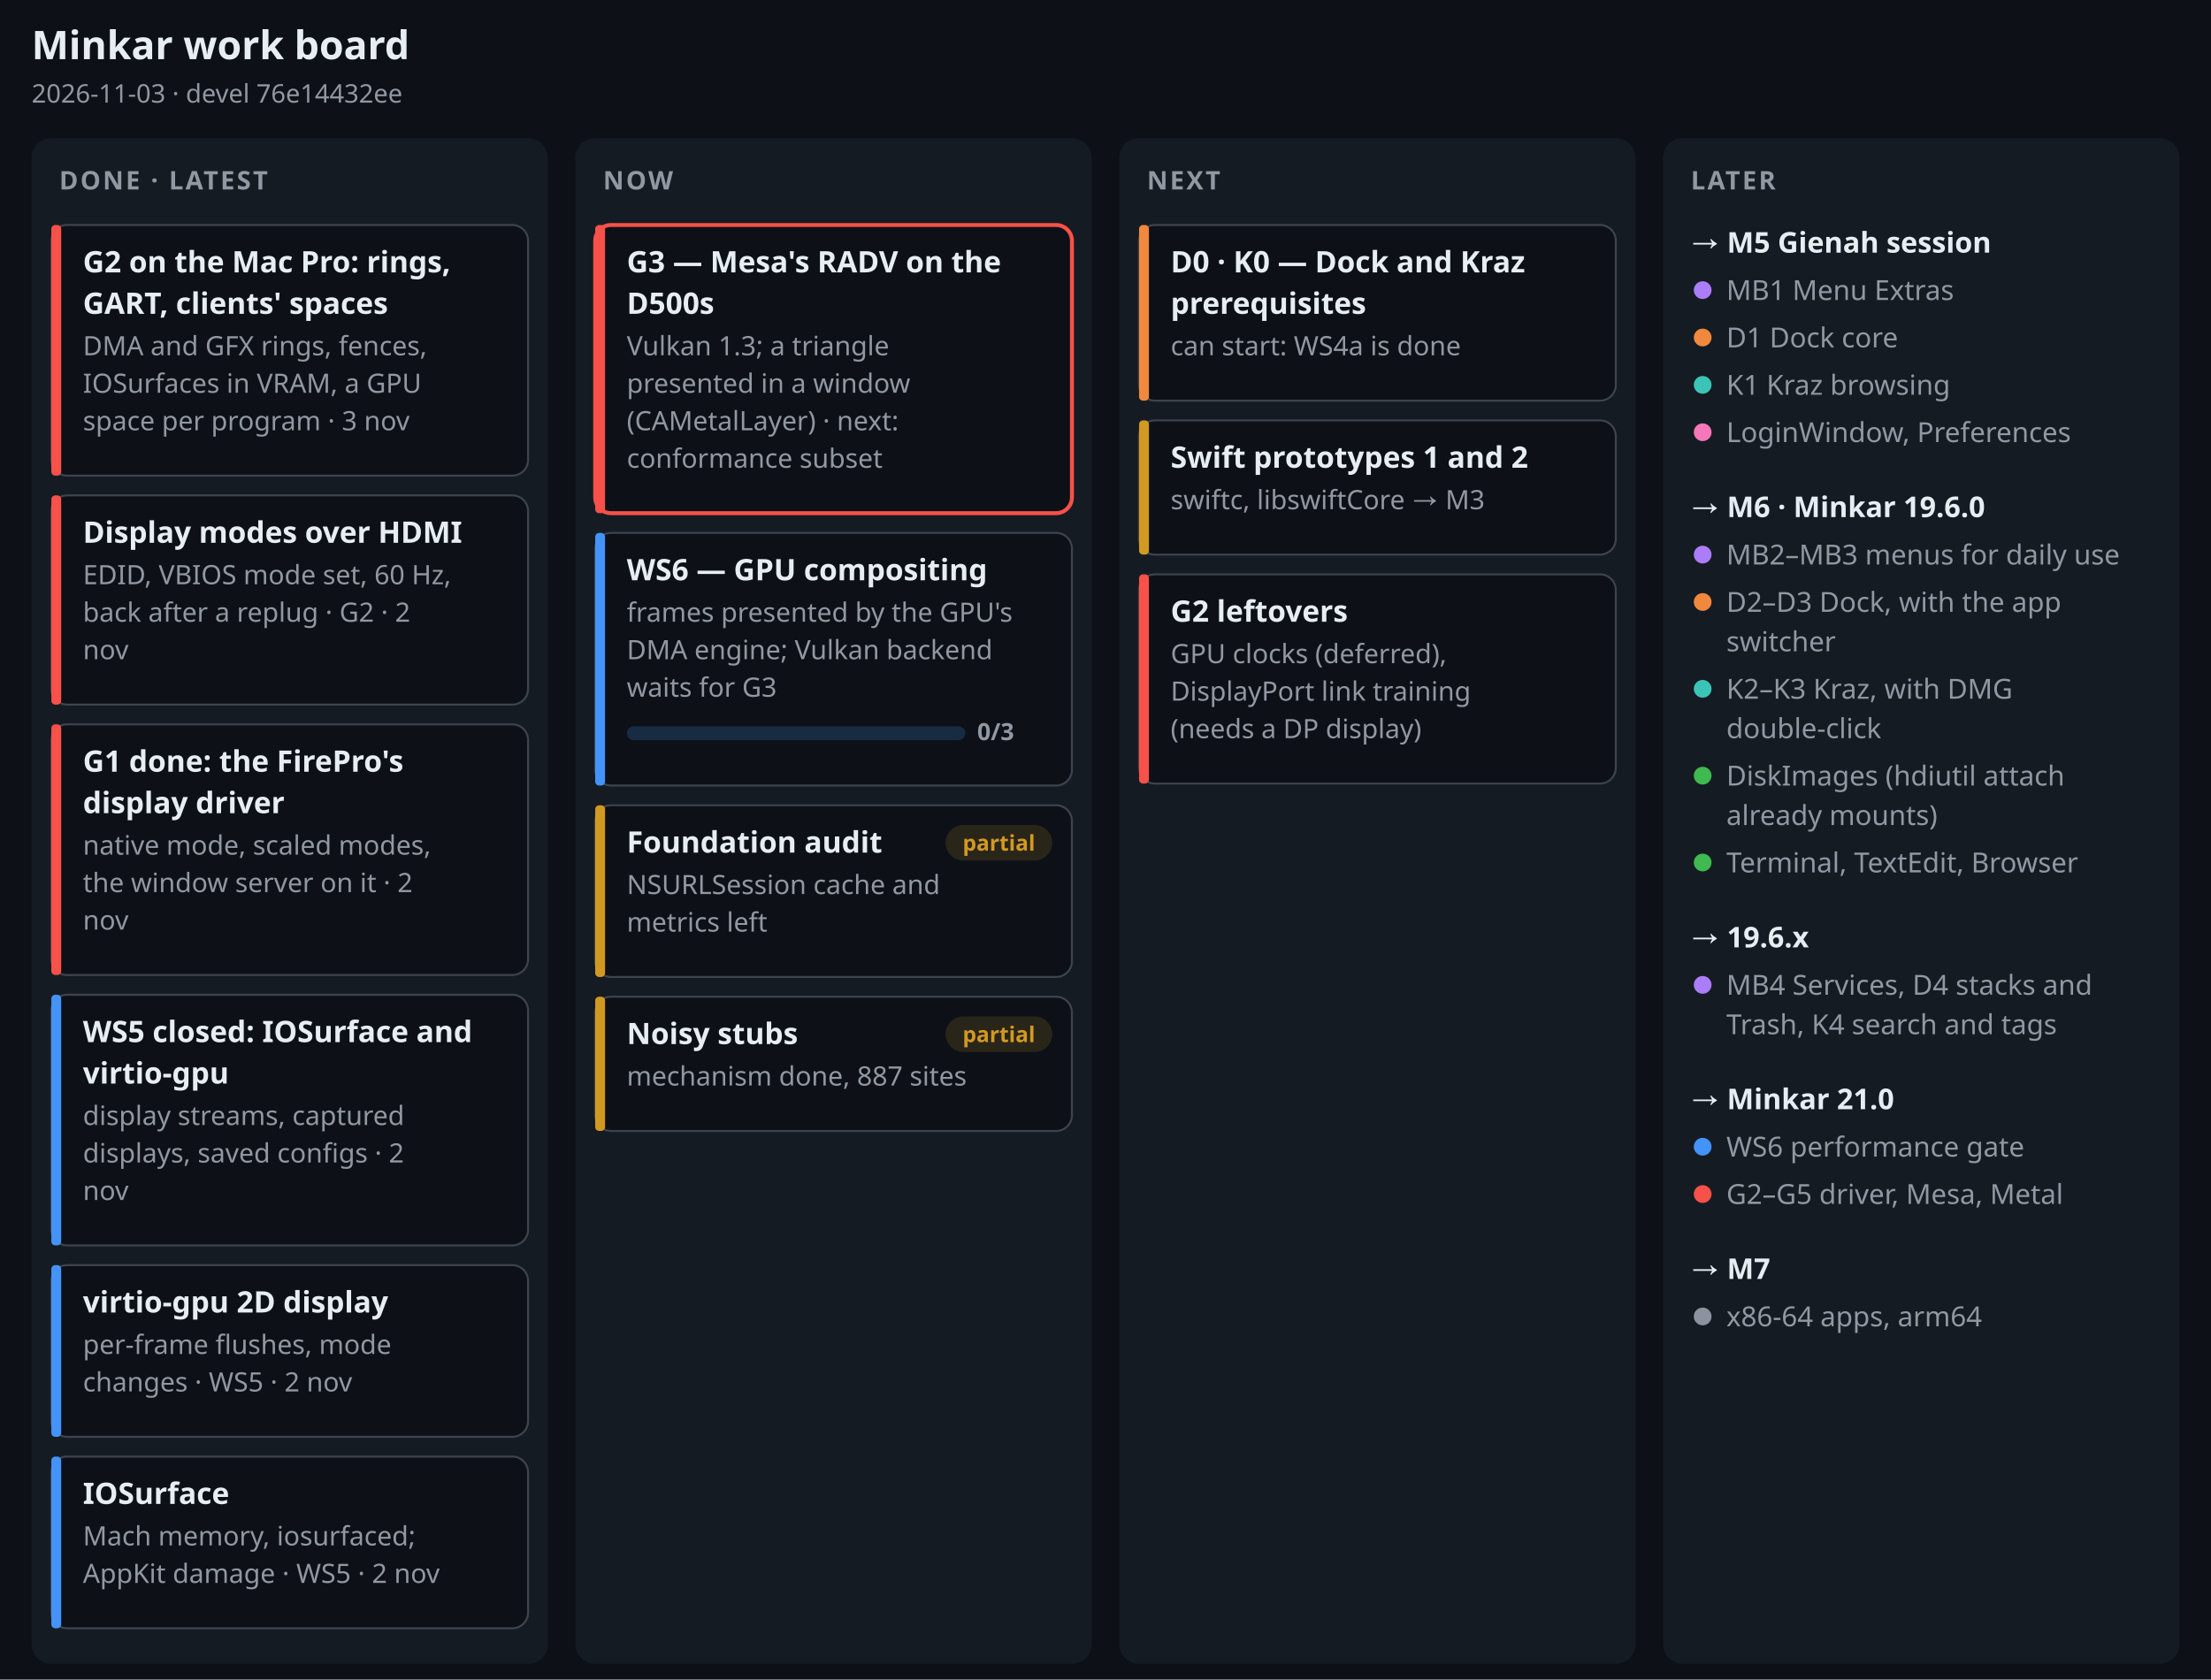
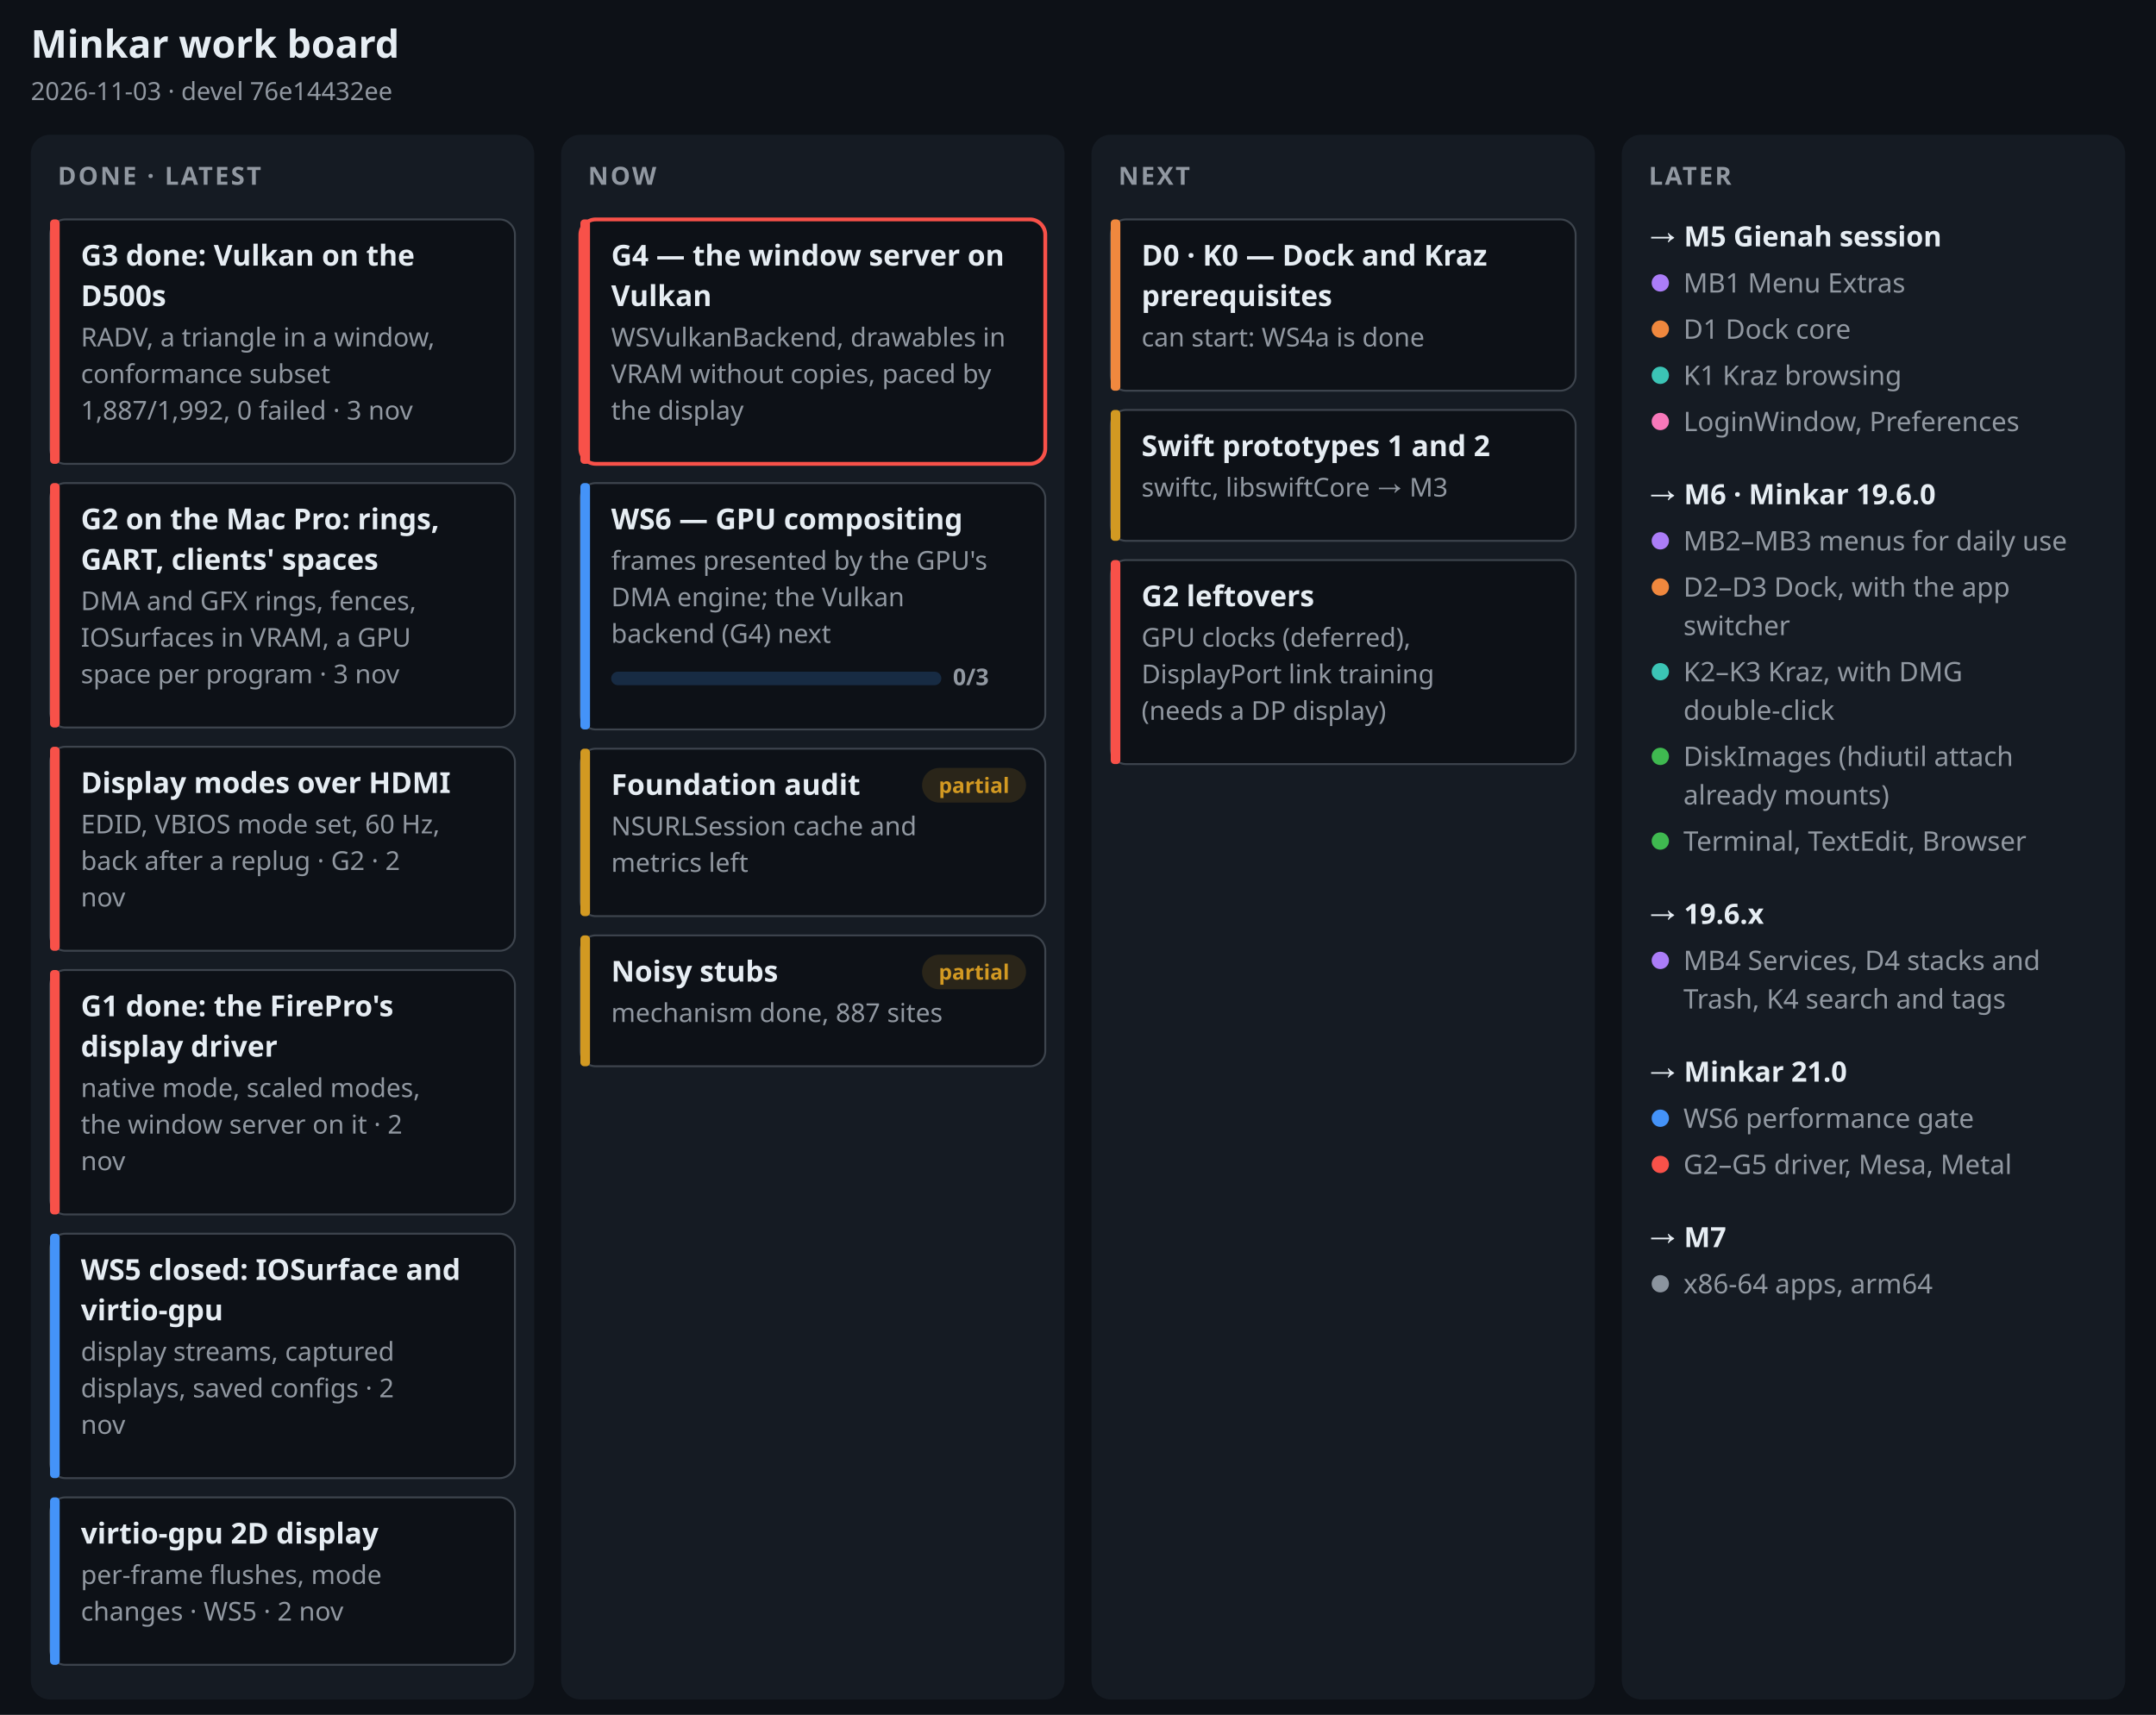
- <svg xmlns="http://www.w3.org/2000/svg" width="1120" height="851" viewBox="0 0 1120 851" font-family="-apple-system, BlinkMacSystemFont, 'Segoe UI', 'Noto Sans', Helvetica, Arial, sans-serif" role="img" aria-label="Minkar work board, 2026-11-03">
-   <rect width="1120" height="851" fill="#0d1117" />
+ <svg xmlns="http://www.w3.org/2000/svg" width="1120" height="891" viewBox="0 0 1120 891" font-family="-apple-system, BlinkMacSystemFont, 'Segoe UI', 'Noto Sans', Helvetica, Arial, sans-serif" role="img" aria-label="Minkar work board, 2026-11-03">
+   <rect width="1120" height="891" fill="#0d1117" />
  <text x="16" y="30" font-size="20" font-weight="700" fill="#e6edf3" text-anchor="start">Minkar work board</text>
  <text x="16" y="52" font-size="13" font-weight="400" fill="#9198a1" text-anchor="start">2026-11-03 · devel 76e14432ee</text>
-   <rect x="16" y="70" width="261.5" height="773" rx="10" fill="#151b23" />
+   <rect x="16" y="70" width="261.5" height="813" rx="10" fill="#151b23" />
  <text x="30" y="96" font-size="13" font-weight="700" fill="#9198a1" text-anchor="start" letter-spacing=".08em">DONE · LATEST</text>
  <rect x="26" y="114" width="241.5" height="127" rx="8" fill="#0d1117" stroke="#3d444d" stroke-width="1" />
  <rect x="26" y="114" width="5" height="127" rx="2" fill="#f85149" />
-   <text x="42" y="138" font-size="15" font-weight="650" fill="#e6edf3" text-anchor="start">G2 on the Mac Pro: rings,</text>
-   <text x="42" y="159" font-size="15" font-weight="650" fill="#e6edf3" text-anchor="start">GART, clients' spaces</text>
-   <text x="42" y="180" font-size="13.5" font-weight="400" fill="#9198a1" text-anchor="start">DMA and GFX rings, fences,</text>
-   <text x="42" y="199" font-size="13.5" font-weight="400" fill="#9198a1" text-anchor="start">IOSurfaces in VRAM, a GPU</text>
-   <text x="42" y="218" font-size="13.5" font-weight="400" fill="#9198a1" text-anchor="start">space per program · 3 nov</text>
-   <rect x="26" y="251" width="241.5" height="106" rx="8" fill="#0d1117" stroke="#3d444d" stroke-width="1" />
-   <rect x="26" y="251" width="5" height="106" rx="2" fill="#f85149" />
-   <text x="42" y="275" font-size="15" font-weight="650" fill="#e6edf3" text-anchor="start">Display modes over HDMI</text>
-   <text x="42" y="296" font-size="13.5" font-weight="400" fill="#9198a1" text-anchor="start">EDID, VBIOS mode set, 60 Hz,</text>
-   <text x="42" y="315" font-size="13.5" font-weight="400" fill="#9198a1" text-anchor="start">back after a replug · G2 · 2</text>
-   <text x="42" y="334" font-size="13.5" font-weight="400" fill="#9198a1" text-anchor="start">nov</text>
-   <rect x="26" y="367" width="241.5" height="127" rx="8" fill="#0d1117" stroke="#3d444d" stroke-width="1" />
-   <rect x="26" y="367" width="5" height="127" rx="2" fill="#f85149" />
-   <text x="42" y="391" font-size="15" font-weight="650" fill="#e6edf3" text-anchor="start">G1 done: the FirePro's</text>
-   <text x="42" y="412" font-size="15" font-weight="650" fill="#e6edf3" text-anchor="start">display driver</text>
-   <text x="42" y="433" font-size="13.5" font-weight="400" fill="#9198a1" text-anchor="start">native mode, scaled modes,</text>
-   <text x="42" y="452" font-size="13.5" font-weight="400" fill="#9198a1" text-anchor="start">the window server on it · 2</text>
+   <text x="42" y="138" font-size="15" font-weight="650" fill="#e6edf3" text-anchor="start">G3 done: Vulkan on the</text>
+   <text x="42" y="159" font-size="15" font-weight="650" fill="#e6edf3" text-anchor="start">D500s</text>
+   <text x="42" y="180" font-size="13.5" font-weight="400" fill="#9198a1" text-anchor="start">RADV, a triangle in a window,</text>
+   <text x="42" y="199" font-size="13.5" font-weight="400" fill="#9198a1" text-anchor="start">conformance subset</text>
+   <text x="42" y="218" font-size="13.5" font-weight="400" fill="#9198a1" text-anchor="start">1,887/1,992, 0 failed · 3 nov</text>
+   <rect x="26" y="251" width="241.5" height="127" rx="8" fill="#0d1117" stroke="#3d444d" stroke-width="1" />
+   <rect x="26" y="251" width="5" height="127" rx="2" fill="#f85149" />
+   <text x="42" y="275" font-size="15" font-weight="650" fill="#e6edf3" text-anchor="start">G2 on the Mac Pro: rings,</text>
+   <text x="42" y="296" font-size="15" font-weight="650" fill="#e6edf3" text-anchor="start">GART, clients' spaces</text>
+   <text x="42" y="317" font-size="13.5" font-weight="400" fill="#9198a1" text-anchor="start">DMA and GFX rings, fences,</text>
+   <text x="42" y="336" font-size="13.5" font-weight="400" fill="#9198a1" text-anchor="start">IOSurfaces in VRAM, a GPU</text>
+   <text x="42" y="355" font-size="13.5" font-weight="400" fill="#9198a1" text-anchor="start">space per program · 3 nov</text>
+   <rect x="26" y="388" width="241.5" height="106" rx="8" fill="#0d1117" stroke="#3d444d" stroke-width="1" />
+   <rect x="26" y="388" width="5" height="106" rx="2" fill="#f85149" />
+   <text x="42" y="412" font-size="15" font-weight="650" fill="#e6edf3" text-anchor="start">Display modes over HDMI</text>
+   <text x="42" y="433" font-size="13.5" font-weight="400" fill="#9198a1" text-anchor="start">EDID, VBIOS mode set, 60 Hz,</text>
+   <text x="42" y="452" font-size="13.5" font-weight="400" fill="#9198a1" text-anchor="start">back after a replug · G2 · 2</text>
  <text x="42" y="471" font-size="13.5" font-weight="400" fill="#9198a1" text-anchor="start">nov</text>
  <rect x="26" y="504" width="241.5" height="127" rx="8" fill="#0d1117" stroke="#3d444d" stroke-width="1" />
-   <rect x="26" y="504" width="5" height="127" rx="2" fill="#4493f8" />
-   <text x="42" y="528" font-size="15" font-weight="650" fill="#e6edf3" text-anchor="start">WS5 closed: IOSurface and</text>
-   <text x="42" y="549" font-size="15" font-weight="650" fill="#e6edf3" text-anchor="start">virtio-gpu</text>
-   <text x="42" y="570" font-size="13.5" font-weight="400" fill="#9198a1" text-anchor="start">display streams, captured</text>
-   <text x="42" y="589" font-size="13.5" font-weight="400" fill="#9198a1" text-anchor="start">displays, saved configs · 2</text>
+   <rect x="26" y="504" width="5" height="127" rx="2" fill="#f85149" />
+   <text x="42" y="528" font-size="15" font-weight="650" fill="#e6edf3" text-anchor="start">G1 done: the FirePro's</text>
+   <text x="42" y="549" font-size="15" font-weight="650" fill="#e6edf3" text-anchor="start">display driver</text>
+   <text x="42" y="570" font-size="13.5" font-weight="400" fill="#9198a1" text-anchor="start">native mode, scaled modes,</text>
+   <text x="42" y="589" font-size="13.5" font-weight="400" fill="#9198a1" text-anchor="start">the window server on it · 2</text>
  <text x="42" y="608" font-size="13.5" font-weight="400" fill="#9198a1" text-anchor="start">nov</text>
-   <rect x="26" y="641" width="241.5" height="87" rx="8" fill="#0d1117" stroke="#3d444d" stroke-width="1" />
-   <rect x="26" y="641" width="5" height="87" rx="2" fill="#4493f8" />
-   <text x="42" y="665" font-size="15" font-weight="650" fill="#e6edf3" text-anchor="start">virtio-gpu 2D display</text>
-   <text x="42" y="686" font-size="13.5" font-weight="400" fill="#9198a1" text-anchor="start">per-frame flushes, mode</text>
-   <text x="42" y="705" font-size="13.5" font-weight="400" fill="#9198a1" text-anchor="start">changes · WS5 · 2 nov</text>
-   <rect x="26" y="738" width="241.5" height="87" rx="8" fill="#0d1117" stroke="#3d444d" stroke-width="1" />
-   <rect x="26" y="738" width="5" height="87" rx="2" fill="#4493f8" />
-   <text x="42" y="762" font-size="15" font-weight="650" fill="#e6edf3" text-anchor="start">IOSurface</text>
-   <text x="42" y="783" font-size="13.5" font-weight="400" fill="#9198a1" text-anchor="start">Mach memory, iosurfaced;</text>
-   <text x="42" y="802" font-size="13.5" font-weight="400" fill="#9198a1" text-anchor="start">AppKit damage · WS5 · 2 nov</text>
-   <rect x="291.5" y="70" width="261.5" height="773" rx="10" fill="#151b23" />
+   <rect x="26" y="641" width="241.5" height="127" rx="8" fill="#0d1117" stroke="#3d444d" stroke-width="1" />
+   <rect x="26" y="641" width="5" height="127" rx="2" fill="#4493f8" />
+   <text x="42" y="665" font-size="15" font-weight="650" fill="#e6edf3" text-anchor="start">WS5 closed: IOSurface and</text>
+   <text x="42" y="686" font-size="15" font-weight="650" fill="#e6edf3" text-anchor="start">virtio-gpu</text>
+   <text x="42" y="707" font-size="13.5" font-weight="400" fill="#9198a1" text-anchor="start">display streams, captured</text>
+   <text x="42" y="726" font-size="13.5" font-weight="400" fill="#9198a1" text-anchor="start">displays, saved configs · 2</text>
+   <text x="42" y="745" font-size="13.5" font-weight="400" fill="#9198a1" text-anchor="start">nov</text>
+   <rect x="26" y="778" width="241.5" height="87" rx="8" fill="#0d1117" stroke="#3d444d" stroke-width="1" />
+   <rect x="26" y="778" width="5" height="87" rx="2" fill="#4493f8" />
+   <text x="42" y="802" font-size="15" font-weight="650" fill="#e6edf3" text-anchor="start">virtio-gpu 2D display</text>
+   <text x="42" y="823" font-size="13.5" font-weight="400" fill="#9198a1" text-anchor="start">per-frame flushes, mode</text>
+   <text x="42" y="842" font-size="13.5" font-weight="400" fill="#9198a1" text-anchor="start">changes · WS5 · 2 nov</text>
+   <rect x="291.5" y="70" width="261.5" height="813" rx="10" fill="#151b23" />
  <text x="305.5" y="96" font-size="13" font-weight="700" fill="#9198a1" text-anchor="start" letter-spacing=".08em">NOW</text>
-   <rect x="301.5" y="114" width="241.5" height="146" rx="8" fill="#0d1117" stroke="#f85149" stroke-width="2" />
-   <rect x="301.5" y="114" width="5" height="146" rx="2" fill="#f85149" />
-   <text x="317.5" y="138" font-size="15" font-weight="650" fill="#e6edf3" text-anchor="start">G3 — Mesa's RADV on the</text>
-   <text x="317.5" y="159" font-size="15" font-weight="650" fill="#e6edf3" text-anchor="start">D500s</text>
-   <text x="317.5" y="180" font-size="13.5" font-weight="400" fill="#9198a1" text-anchor="start">Vulkan 1.3; a triangle</text>
-   <text x="317.5" y="199" font-size="13.5" font-weight="400" fill="#9198a1" text-anchor="start">presented in a window</text>
-   <text x="317.5" y="218" font-size="13.5" font-weight="400" fill="#9198a1" text-anchor="start">(CAMetalLayer) · next:</text>
-   <text x="317.5" y="237" font-size="13.5" font-weight="400" fill="#9198a1" text-anchor="start">conformance subset</text>
-   <rect x="301.5" y="270" width="241.5" height="128" rx="8" fill="#0d1117" stroke="#3d444d" stroke-width="1" />
-   <rect x="301.5" y="270" width="5" height="128" rx="2" fill="#4493f8" />
-   <text x="317.5" y="294" font-size="15" font-weight="650" fill="#e6edf3" text-anchor="start">WS6 — GPU compositing</text>
-   <text x="317.5" y="315" font-size="13.5" font-weight="400" fill="#9198a1" text-anchor="start">frames presented by the GPU's</text>
-   <text x="317.5" y="334" font-size="13.5" font-weight="400" fill="#9198a1" text-anchor="start">DMA engine; Vulkan backend</text>
-   <text x="317.5" y="353" font-size="13.5" font-weight="400" fill="#9198a1" text-anchor="start">waits for G3</text>
-   <rect x="317.5" y="368" width="171.5" height="7" rx="3.5" fill="#4493f8" fill-opacity=".2" />
-   <rect x="317.5" y="368" width="0" height="7" rx="3.5" fill="#4493f8" />
-   <text x="495" y="375" font-size="12" font-weight="600" fill="#9198a1" text-anchor="start">0/3</text>
-   <rect x="301.5" y="408" width="241.5" height="87" rx="8" fill="#0d1117" stroke="#3d444d" stroke-width="1" />
-   <rect x="301.5" y="408" width="5" height="87" rx="2" fill="#d29922" />
-   <text x="317.5" y="432" font-size="15" font-weight="650" fill="#e6edf3" text-anchor="start">Foundation audit</text>
-   <text x="317.5" y="453" font-size="13.5" font-weight="400" fill="#9198a1" text-anchor="start">NSURLSession cache and</text>
-   <text x="317.5" y="472" font-size="13.5" font-weight="400" fill="#9198a1" text-anchor="start">metrics left</text>
-   <rect x="479" y="418" width="54" height="18" rx="9" fill="#d29922" fill-opacity=".15" />
-   <text x="506" y="431" font-size="11" font-weight="600" fill="#d29922" text-anchor="middle">partial</text>
-   <rect x="301.5" y="505" width="241.5" height="68" rx="8" fill="#0d1117" stroke="#3d444d" stroke-width="1" />
-   <rect x="301.5" y="505" width="5" height="68" rx="2" fill="#d29922" />
-   <text x="317.5" y="529" font-size="15" font-weight="650" fill="#e6edf3" text-anchor="start">Noisy stubs</text>
-   <text x="317.5" y="550" font-size="13.5" font-weight="400" fill="#9198a1" text-anchor="start">mechanism done, 887 sites</text>
-   <rect x="479" y="515" width="54" height="18" rx="9" fill="#d29922" fill-opacity=".15" />
-   <text x="506" y="528" font-size="11" font-weight="600" fill="#d29922" text-anchor="middle">partial</text>
-   <rect x="567" y="70" width="261.5" height="773" rx="10" fill="#151b23" />
+   <rect x="301.5" y="114" width="241.5" height="127" rx="8" fill="#0d1117" stroke="#f85149" stroke-width="2" />
+   <rect x="301.5" y="114" width="5" height="127" rx="2" fill="#f85149" />
+   <text x="317.5" y="138" font-size="15" font-weight="650" fill="#e6edf3" text-anchor="start">G4 — the window server on</text>
+   <text x="317.5" y="159" font-size="15" font-weight="650" fill="#e6edf3" text-anchor="start">Vulkan</text>
+   <text x="317.5" y="180" font-size="13.5" font-weight="400" fill="#9198a1" text-anchor="start">WSVulkanBackend, drawables in</text>
+   <text x="317.5" y="199" font-size="13.5" font-weight="400" fill="#9198a1" text-anchor="start">VRAM without copies, paced by</text>
+   <text x="317.5" y="218" font-size="13.5" font-weight="400" fill="#9198a1" text-anchor="start">the display</text>
+   <rect x="301.5" y="251" width="241.5" height="128" rx="8" fill="#0d1117" stroke="#3d444d" stroke-width="1" />
+   <rect x="301.5" y="251" width="5" height="128" rx="2" fill="#4493f8" />
+   <text x="317.5" y="275" font-size="15" font-weight="650" fill="#e6edf3" text-anchor="start">WS6 — GPU compositing</text>
+   <text x="317.5" y="296" font-size="13.5" font-weight="400" fill="#9198a1" text-anchor="start">frames presented by the GPU's</text>
+   <text x="317.5" y="315" font-size="13.5" font-weight="400" fill="#9198a1" text-anchor="start">DMA engine; the Vulkan</text>
+   <text x="317.5" y="334" font-size="13.5" font-weight="400" fill="#9198a1" text-anchor="start">backend (G4) next</text>
+   <rect x="317.5" y="349" width="171.5" height="7" rx="3.5" fill="#4493f8" fill-opacity=".2" />
+   <rect x="317.5" y="349" width="0" height="7" rx="3.5" fill="#4493f8" />
+   <text x="495" y="356" font-size="12" font-weight="600" fill="#9198a1" text-anchor="start">0/3</text>
+   <rect x="301.5" y="389" width="241.5" height="87" rx="8" fill="#0d1117" stroke="#3d444d" stroke-width="1" />
+   <rect x="301.5" y="389" width="5" height="87" rx="2" fill="#d29922" />
+   <text x="317.5" y="413" font-size="15" font-weight="650" fill="#e6edf3" text-anchor="start">Foundation audit</text>
+   <text x="317.5" y="434" font-size="13.5" font-weight="400" fill="#9198a1" text-anchor="start">NSURLSession cache and</text>
+   <text x="317.5" y="453" font-size="13.5" font-weight="400" fill="#9198a1" text-anchor="start">metrics left</text>
+   <rect x="479" y="399" width="54" height="18" rx="9" fill="#d29922" fill-opacity=".15" />
+   <text x="506" y="412" font-size="11" font-weight="600" fill="#d29922" text-anchor="middle">partial</text>
+   <rect x="301.5" y="486" width="241.5" height="68" rx="8" fill="#0d1117" stroke="#3d444d" stroke-width="1" />
+   <rect x="301.5" y="486" width="5" height="68" rx="2" fill="#d29922" />
+   <text x="317.5" y="510" font-size="15" font-weight="650" fill="#e6edf3" text-anchor="start">Noisy stubs</text>
+   <text x="317.5" y="531" font-size="13.5" font-weight="400" fill="#9198a1" text-anchor="start">mechanism done, 887 sites</text>
+   <rect x="479" y="496" width="54" height="18" rx="9" fill="#d29922" fill-opacity=".15" />
+   <text x="506" y="509" font-size="11" font-weight="600" fill="#d29922" text-anchor="middle">partial</text>
+   <rect x="567" y="70" width="261.5" height="813" rx="10" fill="#151b23" />
  <text x="581" y="96" font-size="13" font-weight="700" fill="#9198a1" text-anchor="start" letter-spacing=".08em">NEXT</text>
  <rect x="577" y="114" width="241.5" height="89" rx="8" fill="#0d1117" stroke="#3d444d" stroke-width="1" />
  <rect x="577" y="114" width="5" height="89" rx="2" fill="#f0883e" />
  <text x="593" y="138" font-size="15" font-weight="650" fill="#e6edf3" text-anchor="start">D0 · K0 — Dock and Kraz</text>
  <text x="593" y="159" font-size="15" font-weight="650" fill="#e6edf3" text-anchor="start">prerequisites</text>
  <text x="593" y="180" font-size="13.5" font-weight="400" fill="#9198a1" text-anchor="start">can start: WS4a is done</text>
  <rect x="577" y="213" width="241.5" height="68" rx="8" fill="#0d1117" stroke="#3d444d" stroke-width="1" />
  <rect x="577" y="213" width="5" height="68" rx="2" fill="#d29922" />
  <text x="593" y="237" font-size="15" font-weight="650" fill="#e6edf3" text-anchor="start">Swift prototypes 1 and 2</text>
  <text x="593" y="258" font-size="13.5" font-weight="400" fill="#9198a1" text-anchor="start">swiftc, libswiftCore → M3</text>
  <rect x="577" y="291" width="241.5" height="106" rx="8" fill="#0d1117" stroke="#3d444d" stroke-width="1" />
  <rect x="577" y="291" width="5" height="106" rx="2" fill="#f85149" />
  <text x="593" y="315" font-size="15" font-weight="650" fill="#e6edf3" text-anchor="start">G2 leftovers</text>
  <text x="593" y="336" font-size="13.5" font-weight="400" fill="#9198a1" text-anchor="start">GPU clocks (deferred),</text>
  <text x="593" y="355" font-size="13.5" font-weight="400" fill="#9198a1" text-anchor="start">DisplayPort link training</text>
  <text x="593" y="374" font-size="13.5" font-weight="400" fill="#9198a1" text-anchor="start">(needs a DP display)</text>
-   <rect x="842.5" y="70" width="261.5" height="773" rx="10" fill="#151b23" />
+   <rect x="842.5" y="70" width="261.5" height="813" rx="10" fill="#151b23" />
  <text x="856.5" y="96" font-size="13" font-weight="700" fill="#9198a1" text-anchor="start" letter-spacing=".08em">LATER</text>
  <text x="856.5" y="128" font-size="14.5" font-weight="700" fill="#e6edf3" text-anchor="start">→ M5 Gienah session</text>
  <circle cx="862.5" cy="147" r="4.5" fill="#ab7df8" />
  <text x="874.5" y="152" font-size="14" font-weight="400" fill="#9198a1" text-anchor="start">MB1 Menu Extras</text>
  <circle cx="862.5" cy="171" r="4.5" fill="#f0883e" />
  <text x="874.5" y="176" font-size="14" font-weight="400" fill="#9198a1" text-anchor="start">D1 Dock core</text>
  <circle cx="862.5" cy="195" r="4.5" fill="#3bc4b5" />
  <text x="874.5" y="200" font-size="14" font-weight="400" fill="#9198a1" text-anchor="start">K1 Kraz browsing</text>
  <circle cx="862.5" cy="219" r="4.5" fill="#f778ba" />
  <text x="874.5" y="224" font-size="14" font-weight="400" fill="#9198a1" text-anchor="start">LoginWindow, Preferences</text>
  <text x="856.5" y="262" font-size="14.5" font-weight="700" fill="#e6edf3" text-anchor="start">→ M6 · Minkar 19.6.0</text>
  <circle cx="862.5" cy="281" r="4.5" fill="#ab7df8" />
  <text x="874.5" y="286" font-size="14" font-weight="400" fill="#9198a1" text-anchor="start">MB2–MB3 menus for daily use</text>
  <circle cx="862.5" cy="305" r="4.5" fill="#f0883e" />
  <text x="874.5" y="310" font-size="14" font-weight="400" fill="#9198a1" text-anchor="start">D2–D3 Dock, with the app</text>
  <text x="874.5" y="330" font-size="14" font-weight="400" fill="#9198a1" text-anchor="start">switcher</text>
  <circle cx="862.5" cy="349" r="4.5" fill="#3bc4b5" />
  <text x="874.5" y="354" font-size="14" font-weight="400" fill="#9198a1" text-anchor="start">K2–K3 Kraz, with DMG</text>
  <text x="874.5" y="374" font-size="14" font-weight="400" fill="#9198a1" text-anchor="start">double-click</text>
  <circle cx="862.5" cy="393" r="4.5" fill="#3fb950" />
  <text x="874.5" y="398" font-size="14" font-weight="400" fill="#9198a1" text-anchor="start">DiskImages (hdiutil attach</text>
  <text x="874.5" y="418" font-size="14" font-weight="400" fill="#9198a1" text-anchor="start">already mounts)</text>
  <circle cx="862.5" cy="437" r="4.5" fill="#3fb950" />
  <text x="874.5" y="442" font-size="14" font-weight="400" fill="#9198a1" text-anchor="start">Terminal, TextEdit, Browser</text>
  <text x="856.5" y="480" font-size="14.5" font-weight="700" fill="#e6edf3" text-anchor="start">→ 19.6.x</text>
  <circle cx="862.5" cy="499" r="4.5" fill="#ab7df8" />
  <text x="874.5" y="504" font-size="14" font-weight="400" fill="#9198a1" text-anchor="start">MB4 Services, D4 stacks and</text>
  <text x="874.5" y="524" font-size="14" font-weight="400" fill="#9198a1" text-anchor="start">Trash, K4 search and tags</text>
  <text x="856.5" y="562" font-size="14.5" font-weight="700" fill="#e6edf3" text-anchor="start">→ Minkar 21.0</text>
  <circle cx="862.5" cy="581" r="4.5" fill="#4493f8" />
  <text x="874.5" y="586" font-size="14" font-weight="400" fill="#9198a1" text-anchor="start">WS6 performance gate</text>
  <circle cx="862.5" cy="605" r="4.5" fill="#f85149" />
  <text x="874.5" y="610" font-size="14" font-weight="400" fill="#9198a1" text-anchor="start">G2–G5 driver, Mesa, Metal</text>
  <text x="856.5" y="648" font-size="14.5" font-weight="700" fill="#e6edf3" text-anchor="start">→ M7</text>
  <circle cx="862.5" cy="667" r="4.5" fill="#8b949e" />
  <text x="874.5" y="672" font-size="14" font-weight="400" fill="#9198a1" text-anchor="start">x86-64 apps, arm64</text>
</svg>
